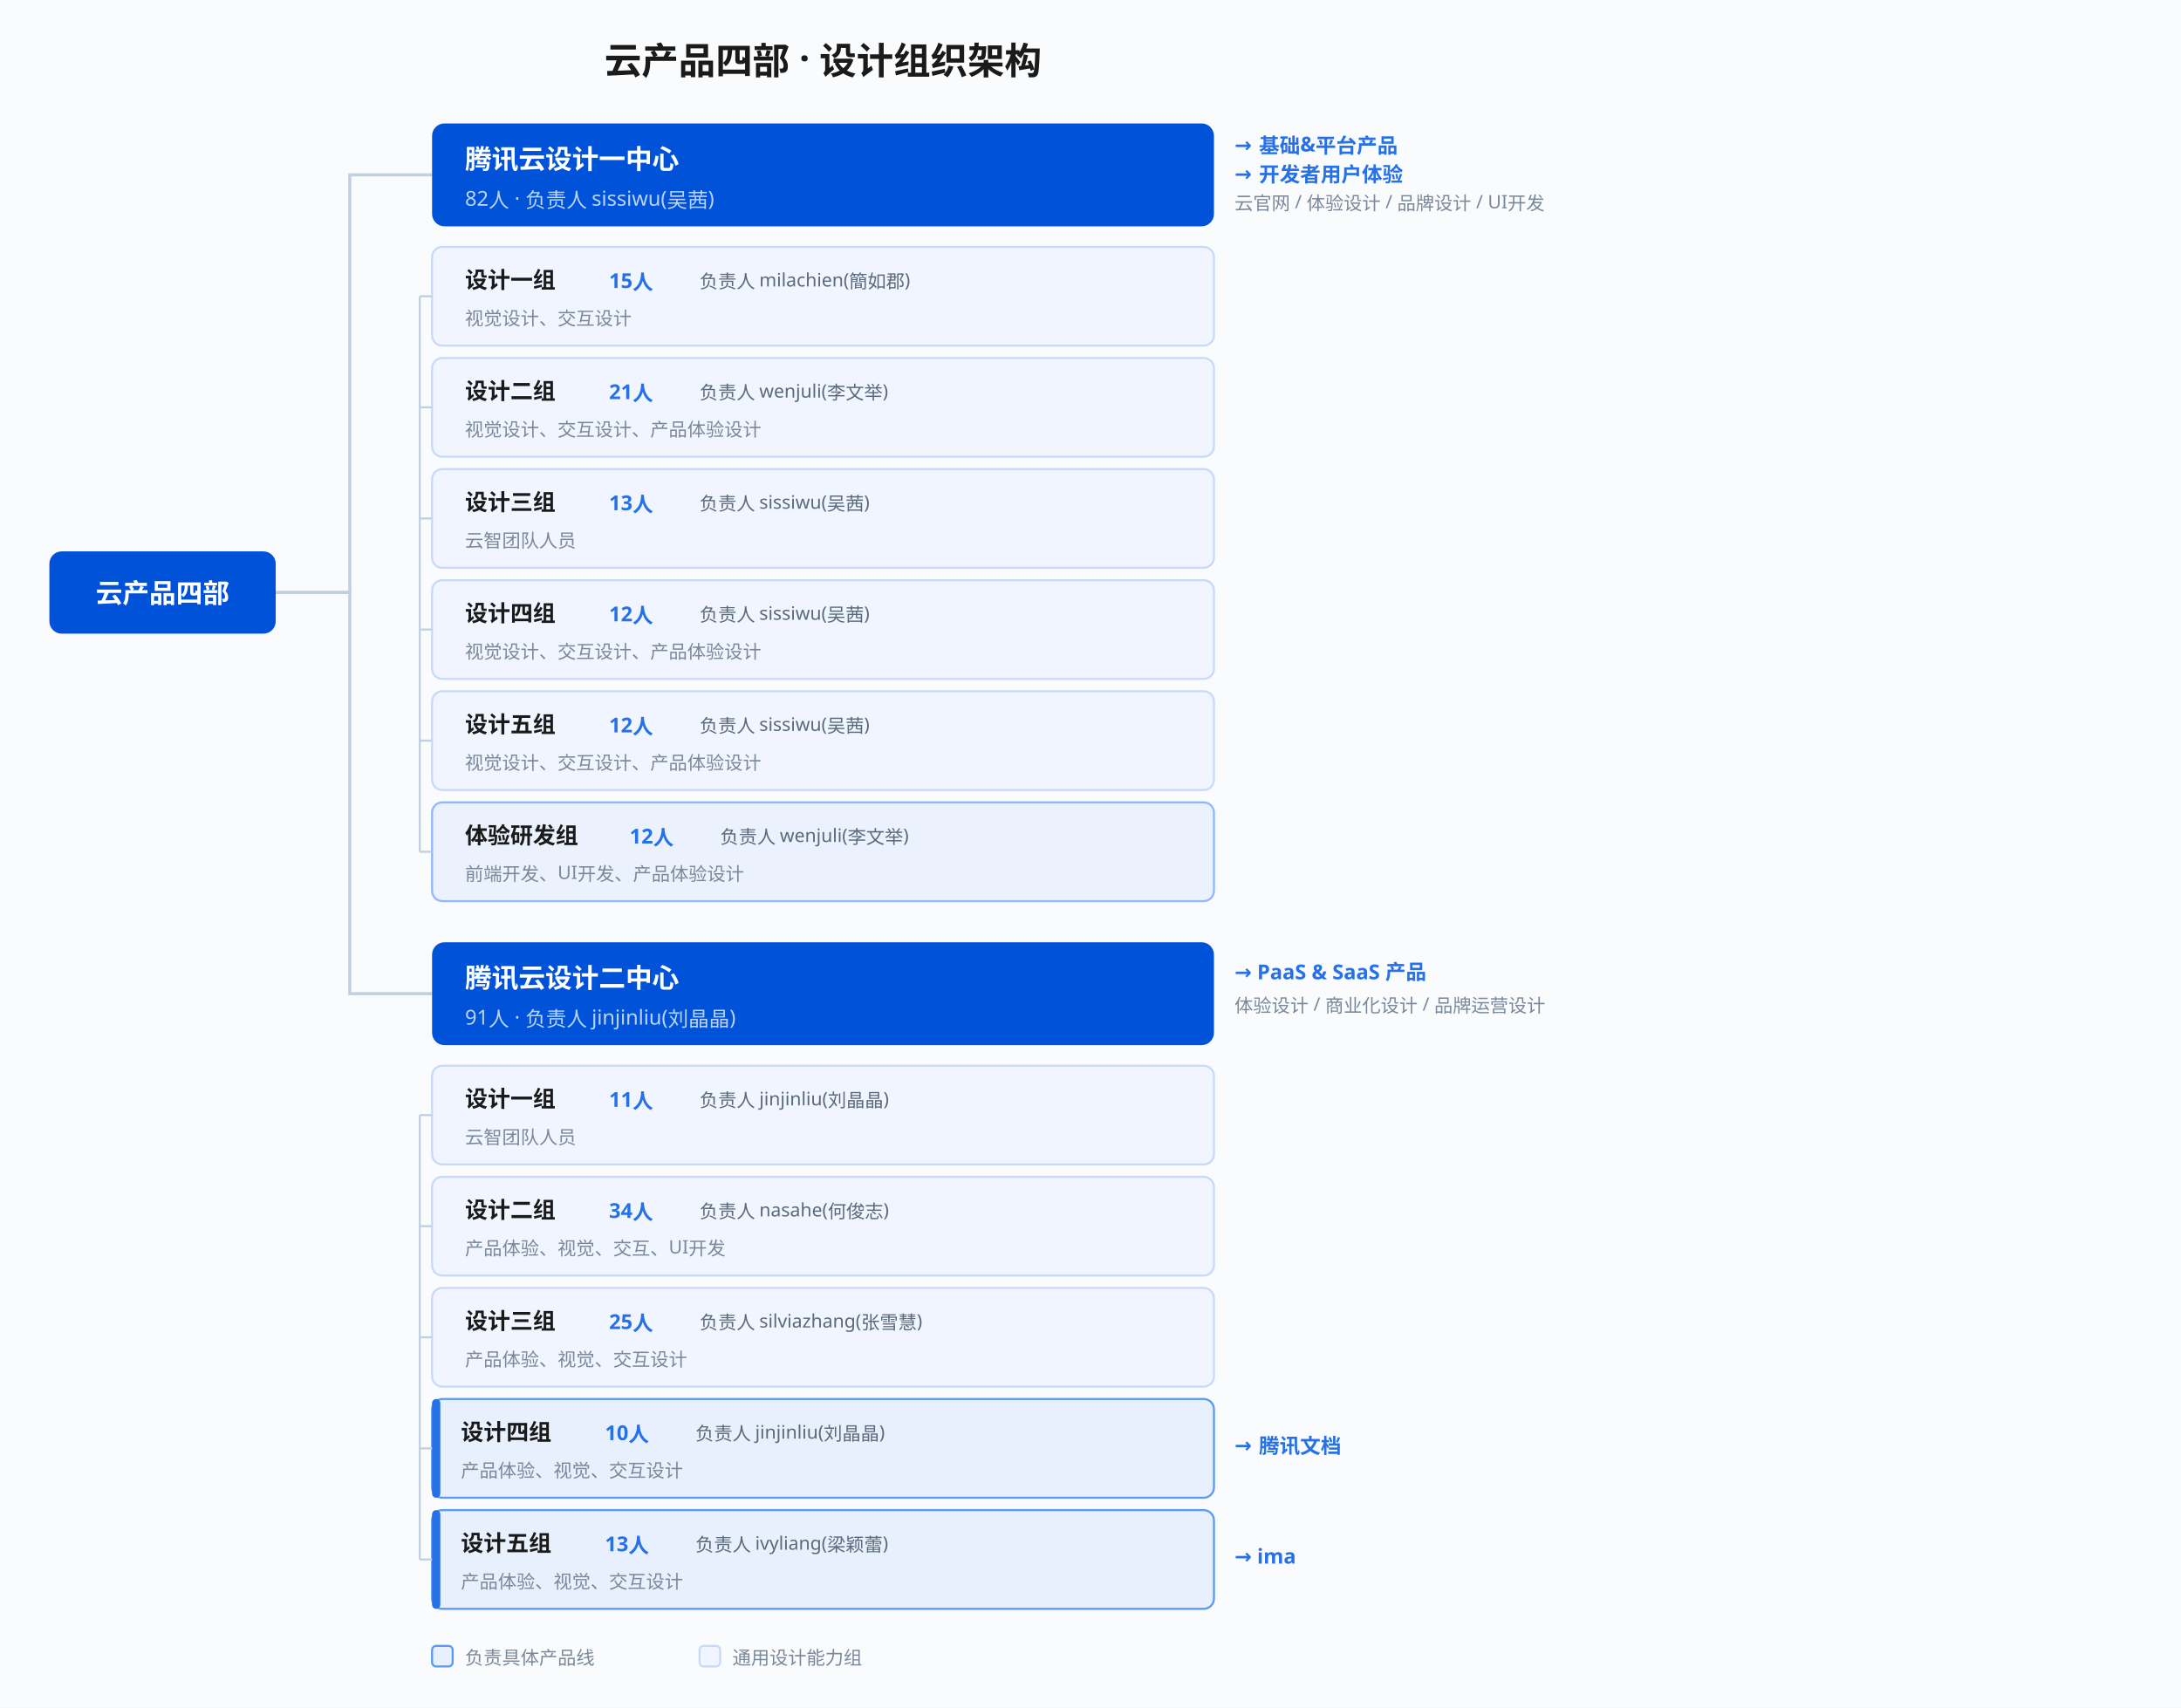
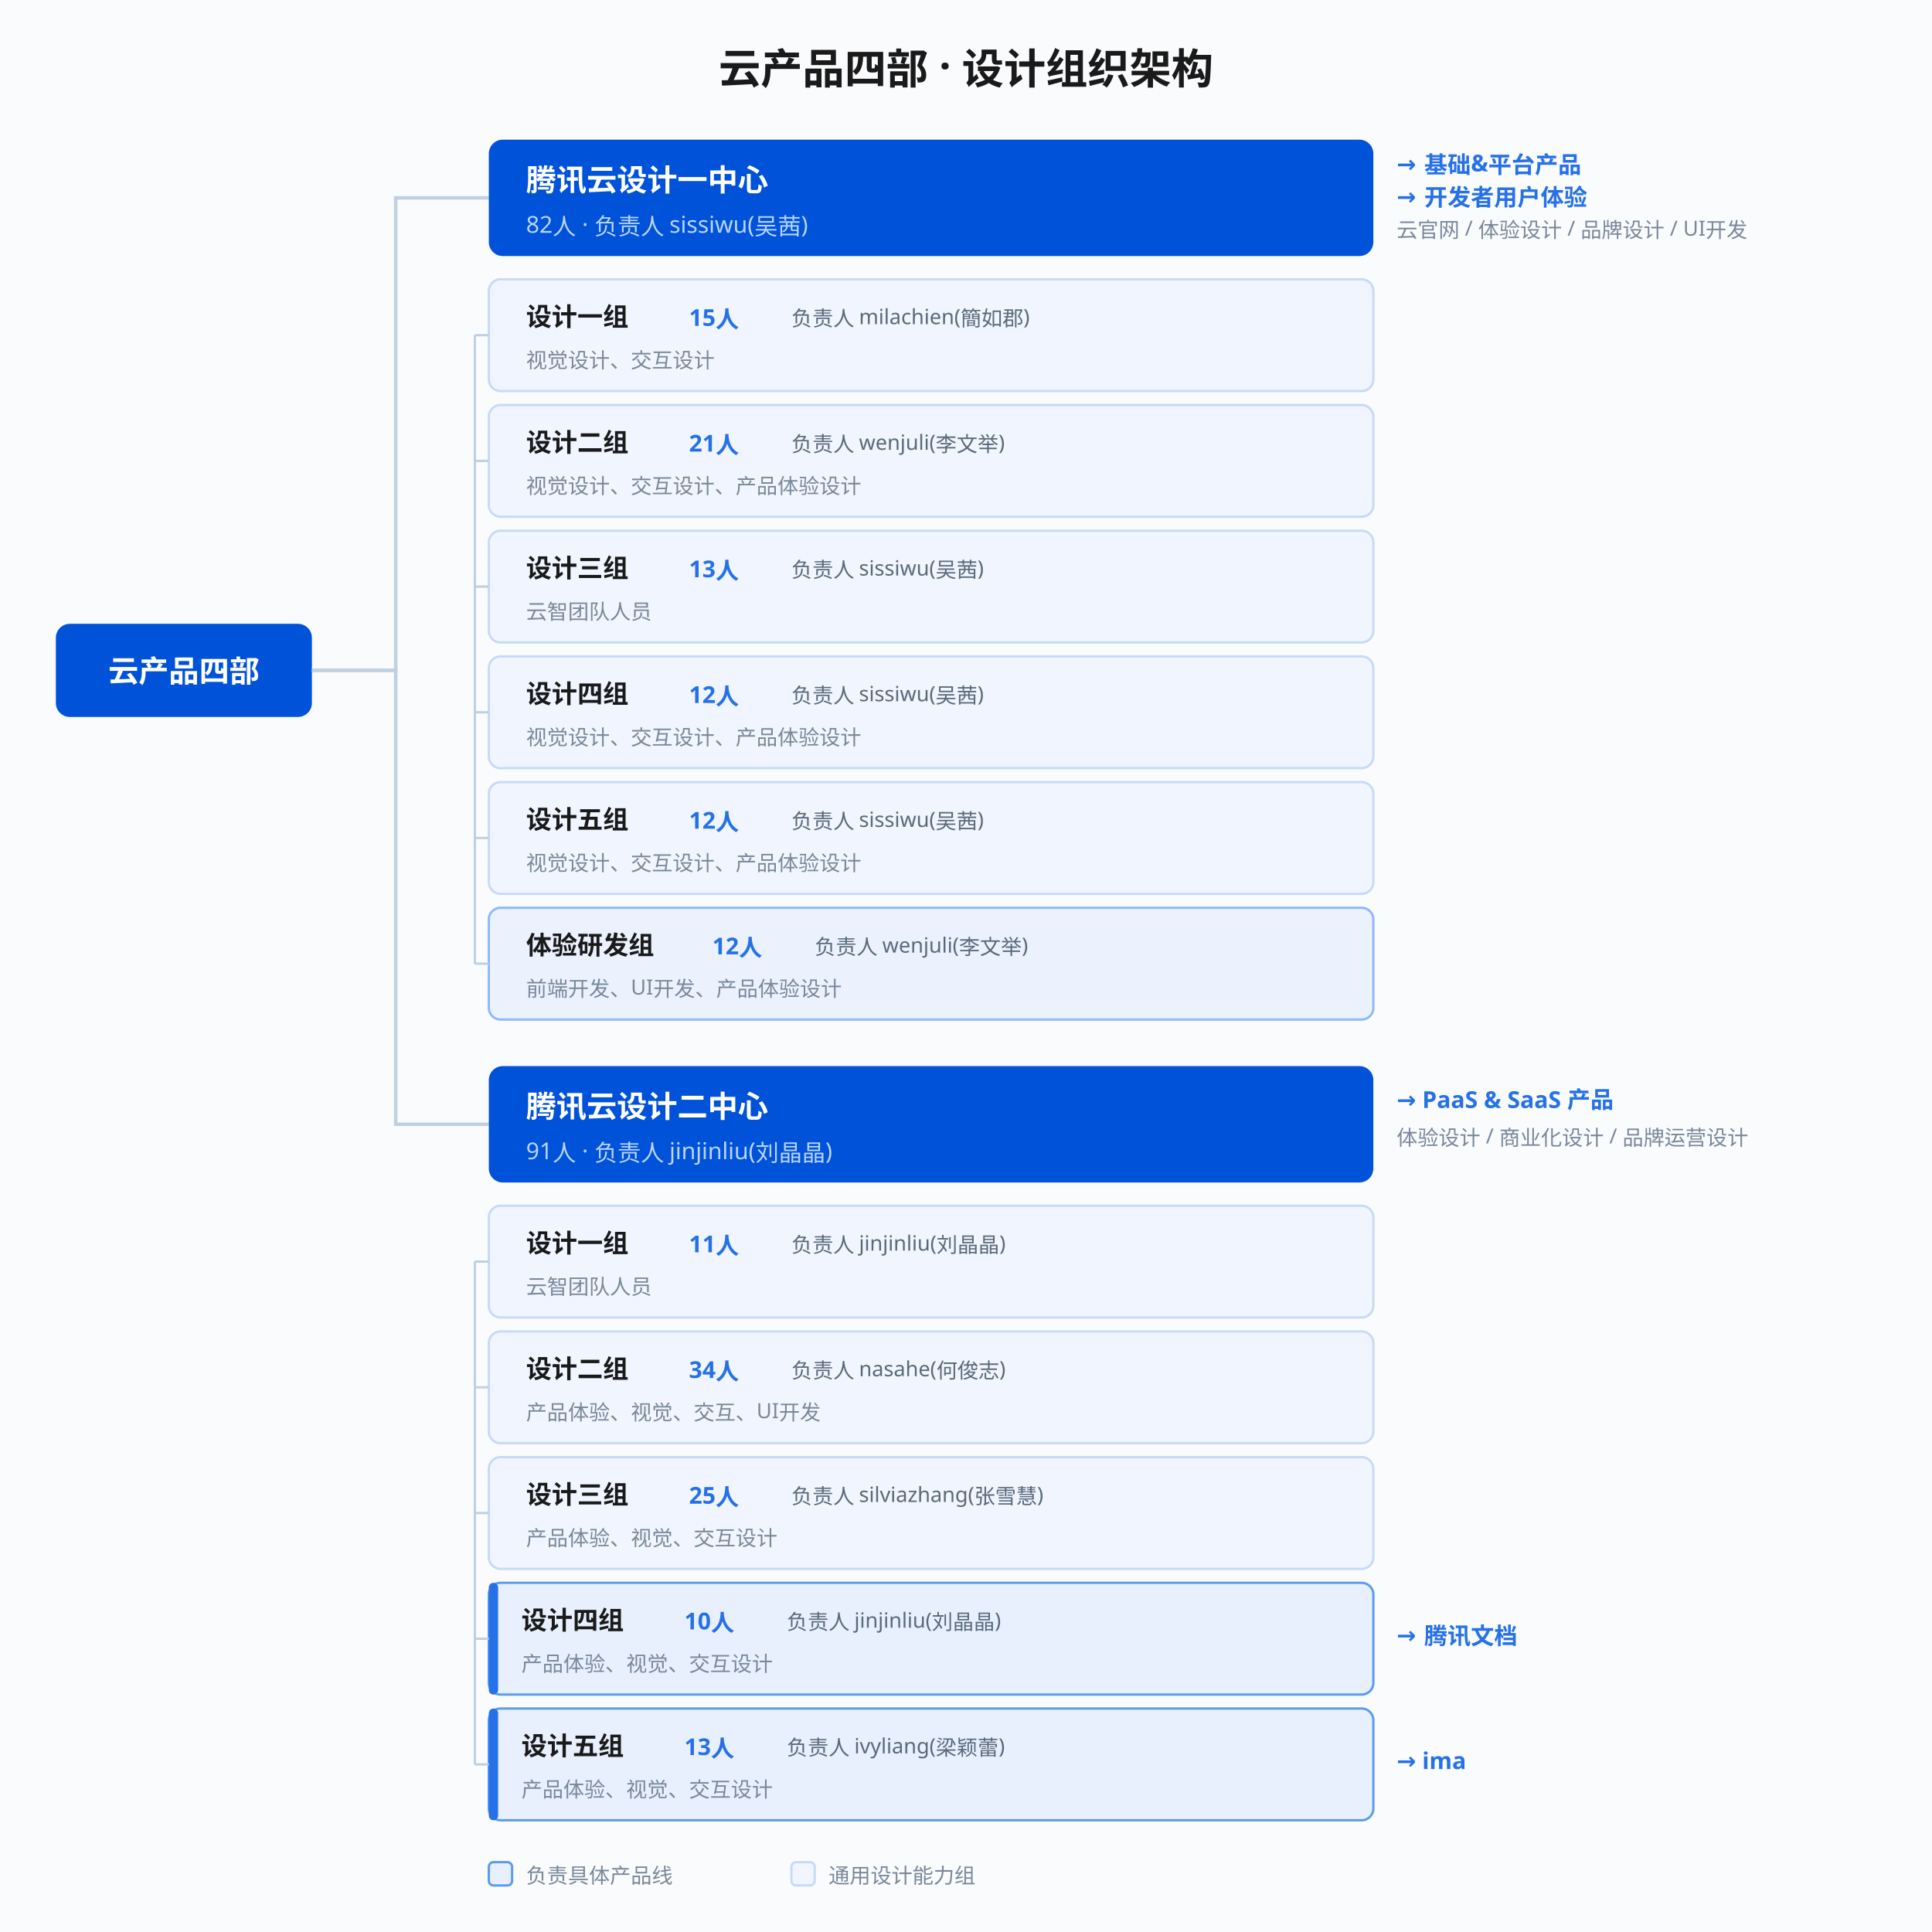
- <svg xmlns="http://www.w3.org/2000/svg" viewBox="0 0 1060 830" width="1060" height="830">
+ <svg xmlns="http://www.w3.org/2000/svg" viewBox="0 0 830 830" width="830" height="830">
  <defs>
    <style>
      text { font-family: 'TencentSans', '腾讯体', 'PingFang SC', sans-serif; }
    </style>
  </defs>
  <rect width="1060" height="830" fill="#FAFBFD" />
-   <text x="400" y="36" text-anchor="middle" fill="#1A1A1A" font-size="18" font-weight="700">云产品四部 · 设计组织架构</text>
+   <text x="415" y="36" text-anchor="middle" fill="#1A1A1A" font-size="18" font-weight="700">云产品四部 · 设计组织架构</text>
  <rect x="24" y="268" width="110" height="40" rx="6" fill="#0052D9" />
  <text x="79" y="293" text-anchor="middle" fill="#FFFFFF" font-size="13" font-weight="700">云产品四部</text>
  <path d="M134 288 L170 288 L170 85 L210 85" stroke="#C0D0E0" stroke-width="1.5" fill="none" />
  <path d="M134 288 L170 288 L170 483 L210 483" stroke="#C0D0E0" stroke-width="1.5" fill="none" />
  <g>
    <rect x="210" y="60" width="380" height="50" rx="6" fill="#0052D9" />
    <text x="226" y="82" fill="#FFFFFF" font-size="13" font-weight="700">腾讯云设计一中心</text>
    <text x="226" y="100" fill="#B8D4FF" font-size="10">82人 · 负责人 sissiwu(吴茜)</text>
    <text x="600" y="74" fill="#2671E8" font-size="10" font-weight="600">→ 基础&amp;平台产品</text>
    <text x="600" y="88" fill="#2671E8" font-size="10" font-weight="600">→ 开发者用户体验</text>
    <text x="600" y="102" fill="#7A8899" font-size="9">云官网 / 体验设计 / 品牌设计 / UI开发</text>
    <rect x="210" y="120" width="380" height="48" rx="5" fill="#F0F5FF" stroke="#C8DAF8" stroke-width="1" />
    <text x="226" y="140" fill="#1A1A1A" font-size="11" font-weight="600">设计一组</text>
    <text x="296" y="140" fill="#2671E8" font-size="10" font-weight="600">15人</text>
    <text x="340" y="140" fill="#5A6A7A" font-size="9">负责人 milachien(簡如郡)</text>
    <text x="226" y="158" fill="#7A8899" font-size="9">视觉设计、交互设计</text>
    <rect x="210" y="174" width="380" height="48" rx="5" fill="#F0F5FF" stroke="#C8DAF8" stroke-width="1" />
    <text x="226" y="194" fill="#1A1A1A" font-size="11" font-weight="600">设计二组</text>
    <text x="296" y="194" fill="#2671E8" font-size="10" font-weight="600">21人</text>
    <text x="340" y="194" fill="#5A6A7A" font-size="9">负责人 wenjuli(李文举)</text>
    <text x="226" y="212" fill="#7A8899" font-size="9">视觉设计、交互设计、产品体验设计</text>
    <rect x="210" y="228" width="380" height="48" rx="5" fill="#F0F5FF" stroke="#C8DAF8" stroke-width="1" />
    <text x="226" y="248" fill="#1A1A1A" font-size="11" font-weight="600">设计三组</text>
    <text x="296" y="248" fill="#2671E8" font-size="10" font-weight="600">13人</text>
    <text x="340" y="248" fill="#5A6A7A" font-size="9">负责人 sissiwu(吴茜)</text>
    <text x="226" y="266" fill="#7A8899" font-size="9">云智团队人员</text>
    <rect x="210" y="282" width="380" height="48" rx="5" fill="#F0F5FF" stroke="#C8DAF8" stroke-width="1" />
    <text x="226" y="302" fill="#1A1A1A" font-size="11" font-weight="600">设计四组</text>
    <text x="296" y="302" fill="#2671E8" font-size="10" font-weight="600">12人</text>
    <text x="340" y="302" fill="#5A6A7A" font-size="9">负责人 sissiwu(吴茜)</text>
    <text x="226" y="320" fill="#7A8899" font-size="9">视觉设计、交互设计、产品体验设计</text>
    <rect x="210" y="336" width="380" height="48" rx="5" fill="#F0F5FF" stroke="#C8DAF8" stroke-width="1" />
    <text x="226" y="356" fill="#1A1A1A" font-size="11" font-weight="600">设计五组</text>
    <text x="296" y="356" fill="#2671E8" font-size="10" font-weight="600">12人</text>
    <text x="340" y="356" fill="#5A6A7A" font-size="9">负责人 sissiwu(吴茜)</text>
    <text x="226" y="374" fill="#7A8899" font-size="9">视觉设计、交互设计、产品体验设计</text>
    <rect x="210" y="390" width="380" height="48" rx="5" fill="#EBF2FE" stroke="#8FB8FF" stroke-width="1" />
    <text x="226" y="410" fill="#1A1A1A" font-size="11" font-weight="600">体验研发组</text>
    <text x="306" y="410" fill="#2671E8" font-size="10" font-weight="600">12人</text>
    <text x="350" y="410" fill="#5A6A7A" font-size="9">负责人 wenjuli(李文举)</text>
    <text x="226" y="428" fill="#7A8899" font-size="9">前端开发、UI开发、产品体验设计</text>
    <path d="M204 144 L204 414" stroke="#C0D0E0" stroke-width="1" fill="none" />
    <line x1="204" y1="144" x2="210" y2="144" stroke="#C0D0E0" stroke-width="1" />
    <line x1="204" y1="198" x2="210" y2="198" stroke="#C0D0E0" stroke-width="1" />
    <line x1="204" y1="252" x2="210" y2="252" stroke="#C0D0E0" stroke-width="1" />
    <line x1="204" y1="306" x2="210" y2="306" stroke="#C0D0E0" stroke-width="1" />
    <line x1="204" y1="360" x2="210" y2="360" stroke="#C0D0E0" stroke-width="1" />
    <line x1="204" y1="414" x2="210" y2="414" stroke="#C0D0E0" stroke-width="1" />
  </g>
  <g>
    <rect x="210" y="458" width="380" height="50" rx="6" fill="#0052D9" />
    <text x="226" y="480" fill="#FFFFFF" font-size="13" font-weight="700">腾讯云设计二中心</text>
    <text x="226" y="498" fill="#B8D4FF" font-size="10">91人 · 负责人 jinjinliu(刘晶晶)</text>
    <text x="600" y="476" fill="#2671E8" font-size="10" font-weight="600">→ PaaS &amp; SaaS 产品</text>
    <text x="600" y="492" fill="#7A8899" font-size="9">体验设计 / 商业化设计 / 品牌运营设计</text>
    <rect x="210" y="518" width="380" height="48" rx="5" fill="#F0F5FF" stroke="#C8DAF8" stroke-width="1" />
    <text x="226" y="538" fill="#1A1A1A" font-size="11" font-weight="600">设计一组</text>
    <text x="296" y="538" fill="#2671E8" font-size="10" font-weight="600">11人</text>
    <text x="340" y="538" fill="#5A6A7A" font-size="9">负责人 jinjinliu(刘晶晶)</text>
    <text x="226" y="556" fill="#7A8899" font-size="9">云智团队人员</text>
    <rect x="210" y="572" width="380" height="48" rx="5" fill="#F0F5FF" stroke="#C8DAF8" stroke-width="1" />
    <text x="226" y="592" fill="#1A1A1A" font-size="11" font-weight="600">设计二组</text>
    <text x="296" y="592" fill="#2671E8" font-size="10" font-weight="600">34人</text>
    <text x="340" y="592" fill="#5A6A7A" font-size="9">负责人 nasahe(何俊志)</text>
    <text x="226" y="610" fill="#7A8899" font-size="9">产品体验、视觉、交互、UI开发</text>
    <rect x="210" y="626" width="380" height="48" rx="5" fill="#F0F5FF" stroke="#C8DAF8" stroke-width="1" />
    <text x="226" y="646" fill="#1A1A1A" font-size="11" font-weight="600">设计三组</text>
    <text x="296" y="646" fill="#2671E8" font-size="10" font-weight="600">25人</text>
    <text x="340" y="646" fill="#5A6A7A" font-size="9">负责人 silviazhang(张雪慧)</text>
    <text x="226" y="664" fill="#7A8899" font-size="9">产品体验、视觉、交互设计</text>
    <rect x="210" y="680" width="380" height="48" rx="5" fill="#E8F0FE" stroke="#5B9BF0" stroke-width="1" />
    <rect x="210" y="680" width="4" height="48" rx="2" fill="#2671E8" />
    <text x="224" y="700" fill="#1A1A1A" font-size="11" font-weight="600">设计四组</text>
    <text x="294" y="700" fill="#2671E8" font-size="10" font-weight="600">10人</text>
    <text x="338" y="700" fill="#5A6A7A" font-size="9">负责人 jinjinliu(刘晶晶)</text>
    <text x="224" y="718" fill="#7A8899" font-size="9">产品体验、视觉、交互设计</text>
    <text x="600" y="706" fill="#2671E8" font-size="10" font-weight="600">→ 腾讯文档</text>
    <rect x="210" y="734" width="380" height="48" rx="5" fill="#E8F0FE" stroke="#5B9BF0" stroke-width="1" />
    <rect x="210" y="734" width="4" height="48" rx="2" fill="#2671E8" />
    <text x="224" y="754" fill="#1A1A1A" font-size="11" font-weight="600">设计五组</text>
    <text x="294" y="754" fill="#2671E8" font-size="10" font-weight="600">13人</text>
    <text x="338" y="754" fill="#5A6A7A" font-size="9">负责人 ivyliang(梁颖蕾)</text>
    <text x="224" y="772" fill="#7A8899" font-size="9">产品体验、视觉、交互设计</text>
    <text x="600" y="760" fill="#2671E8" font-size="10" font-weight="600">→ ima</text>
    <path d="M204 542 L204 758" stroke="#C0D0E0" stroke-width="1" fill="none" />
    <line x1="204" y1="542" x2="210" y2="542" stroke="#C0D0E0" stroke-width="1" />
    <line x1="204" y1="596" x2="210" y2="596" stroke="#C0D0E0" stroke-width="1" />
    <line x1="204" y1="650" x2="210" y2="650" stroke="#C0D0E0" stroke-width="1" />
    <line x1="204" y1="704" x2="210" y2="704" stroke="#C0D0E0" stroke-width="1" />
    <line x1="204" y1="758" x2="210" y2="758" stroke="#C0D0E0" stroke-width="1" />
  </g>
  <g transform="translate(210, 800)">
    <rect x="0" y="0" width="10" height="10" rx="2" fill="#E8F0FE" stroke="#5B9BF0" stroke-width="1" />
    <text x="16" y="9" fill="#7A8899" font-size="9">负责具体产品线</text>
    <rect x="130" y="0" width="10" height="10" rx="2" fill="#F0F5FF" stroke="#C8DAF8" stroke-width="1" />
    <text x="146" y="9" fill="#7A8899" font-size="9">通用设计能力组</text>
  </g>
</svg>
